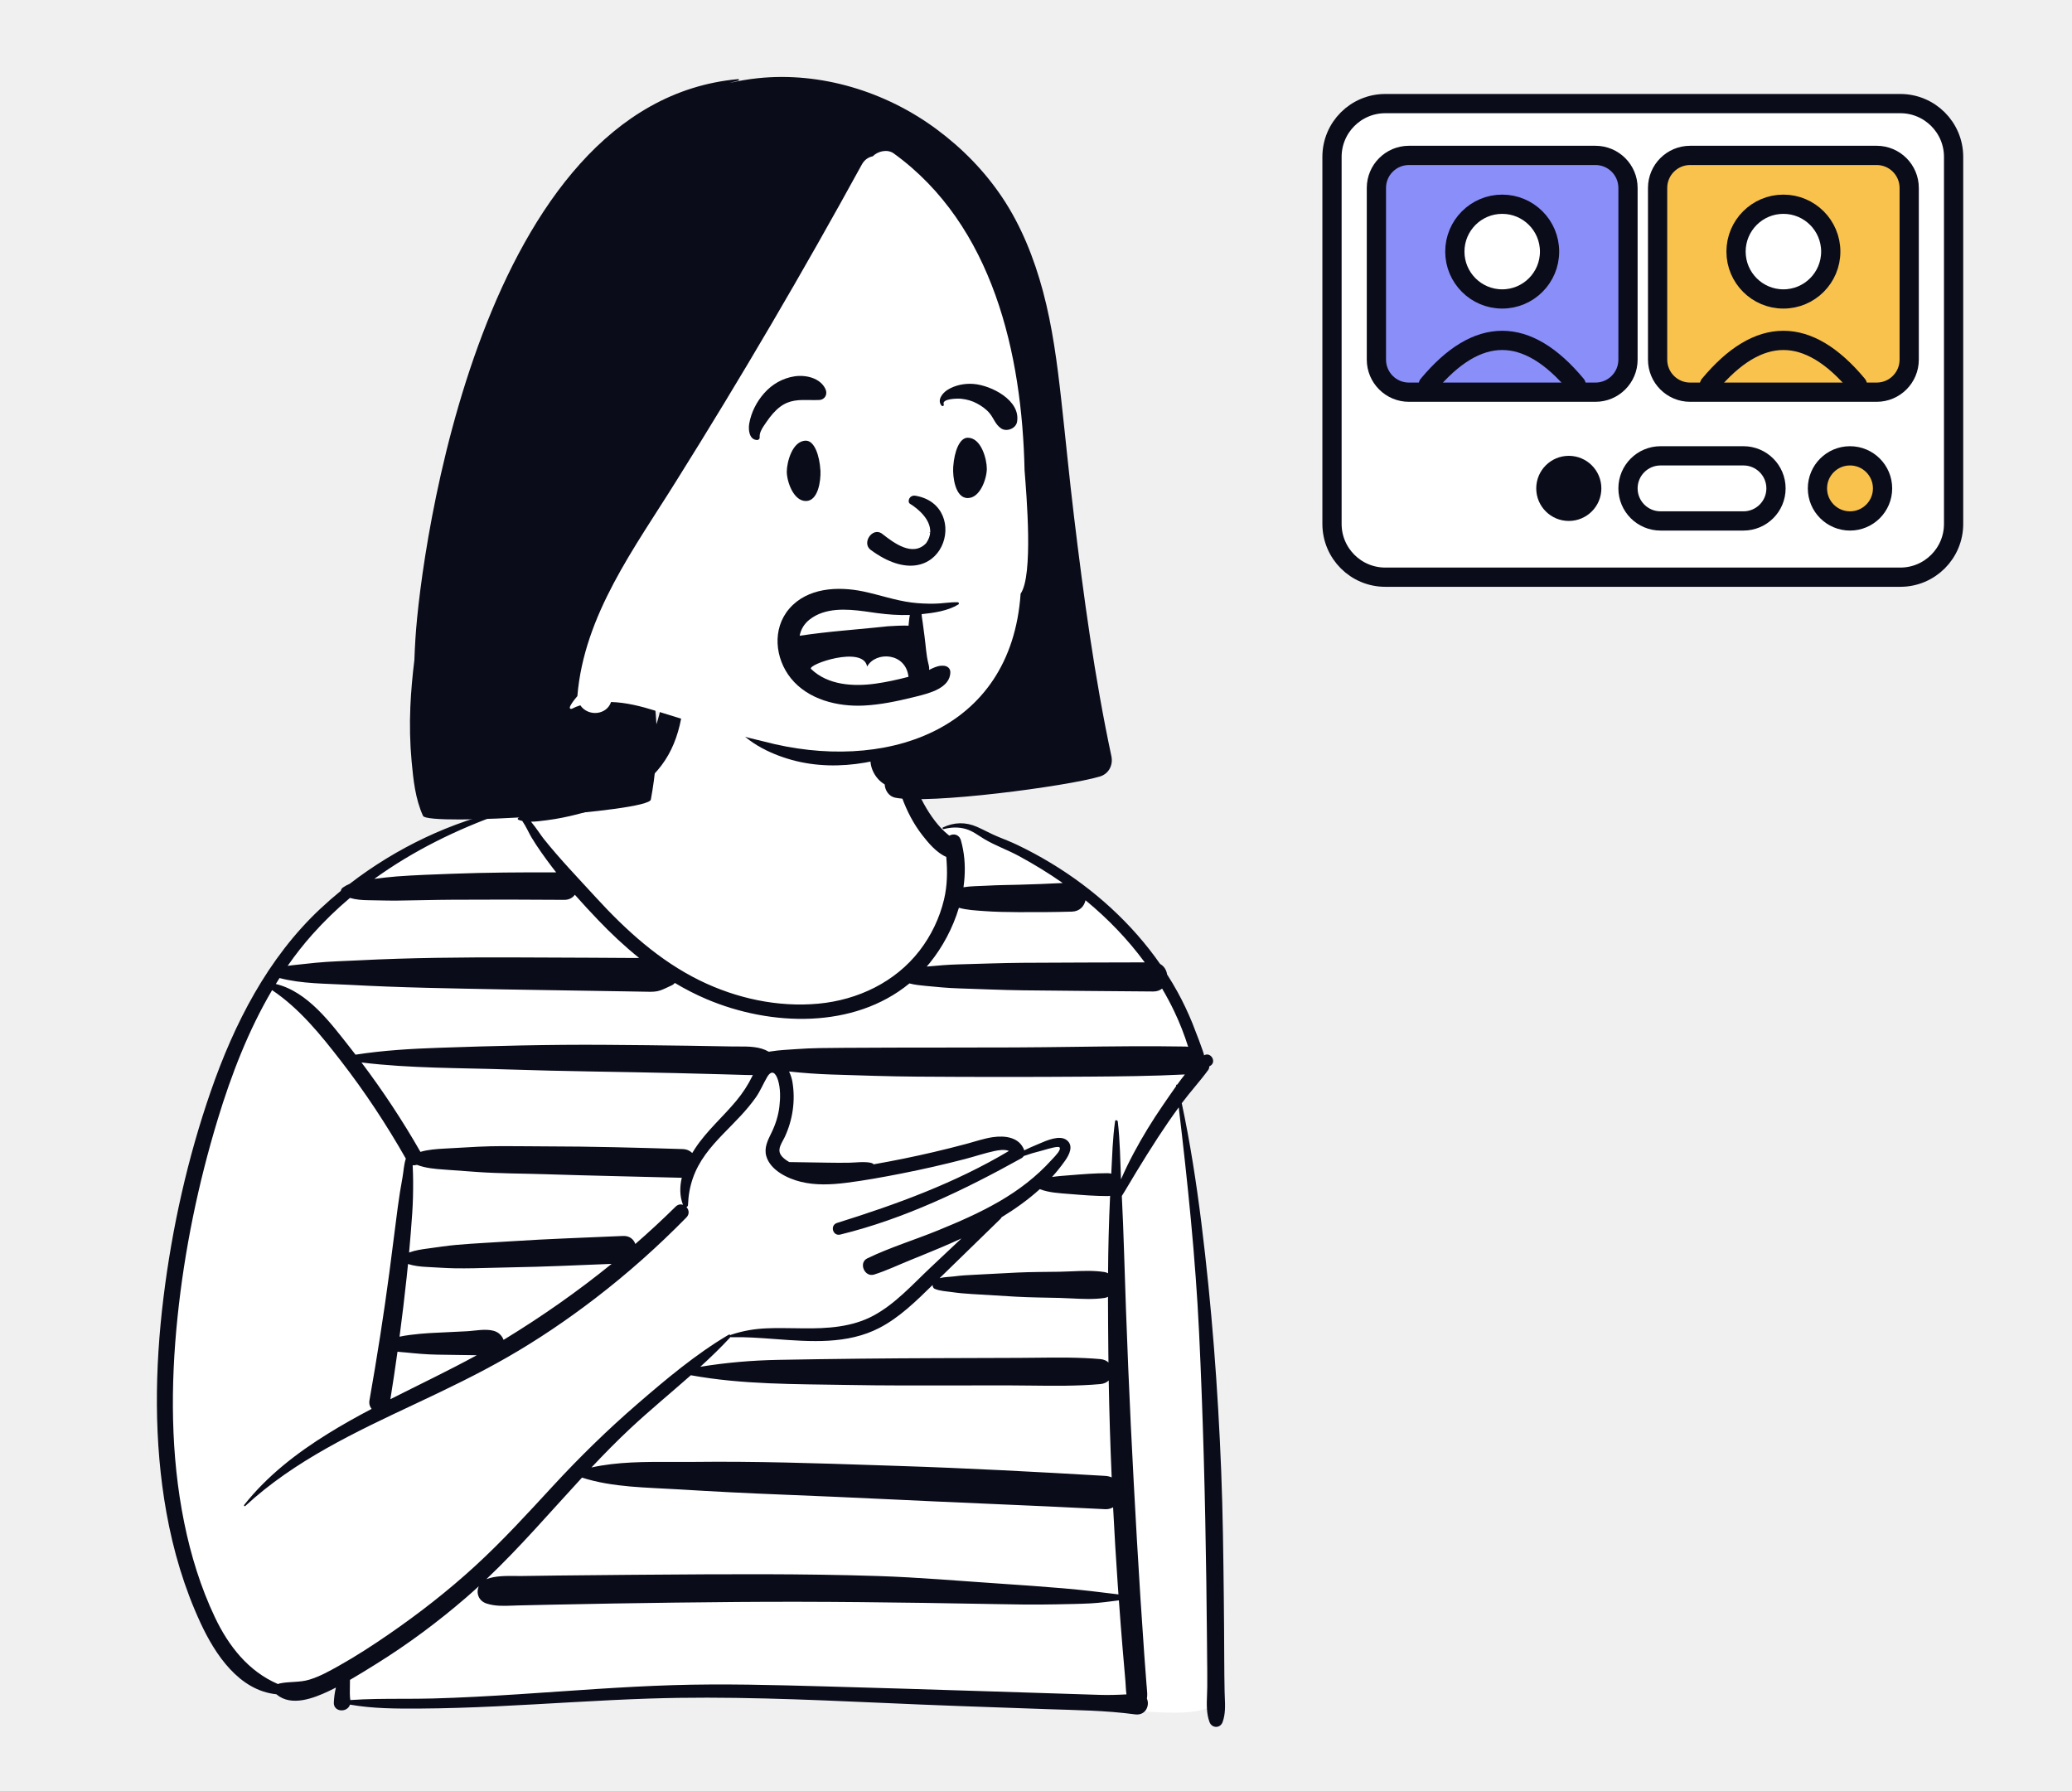
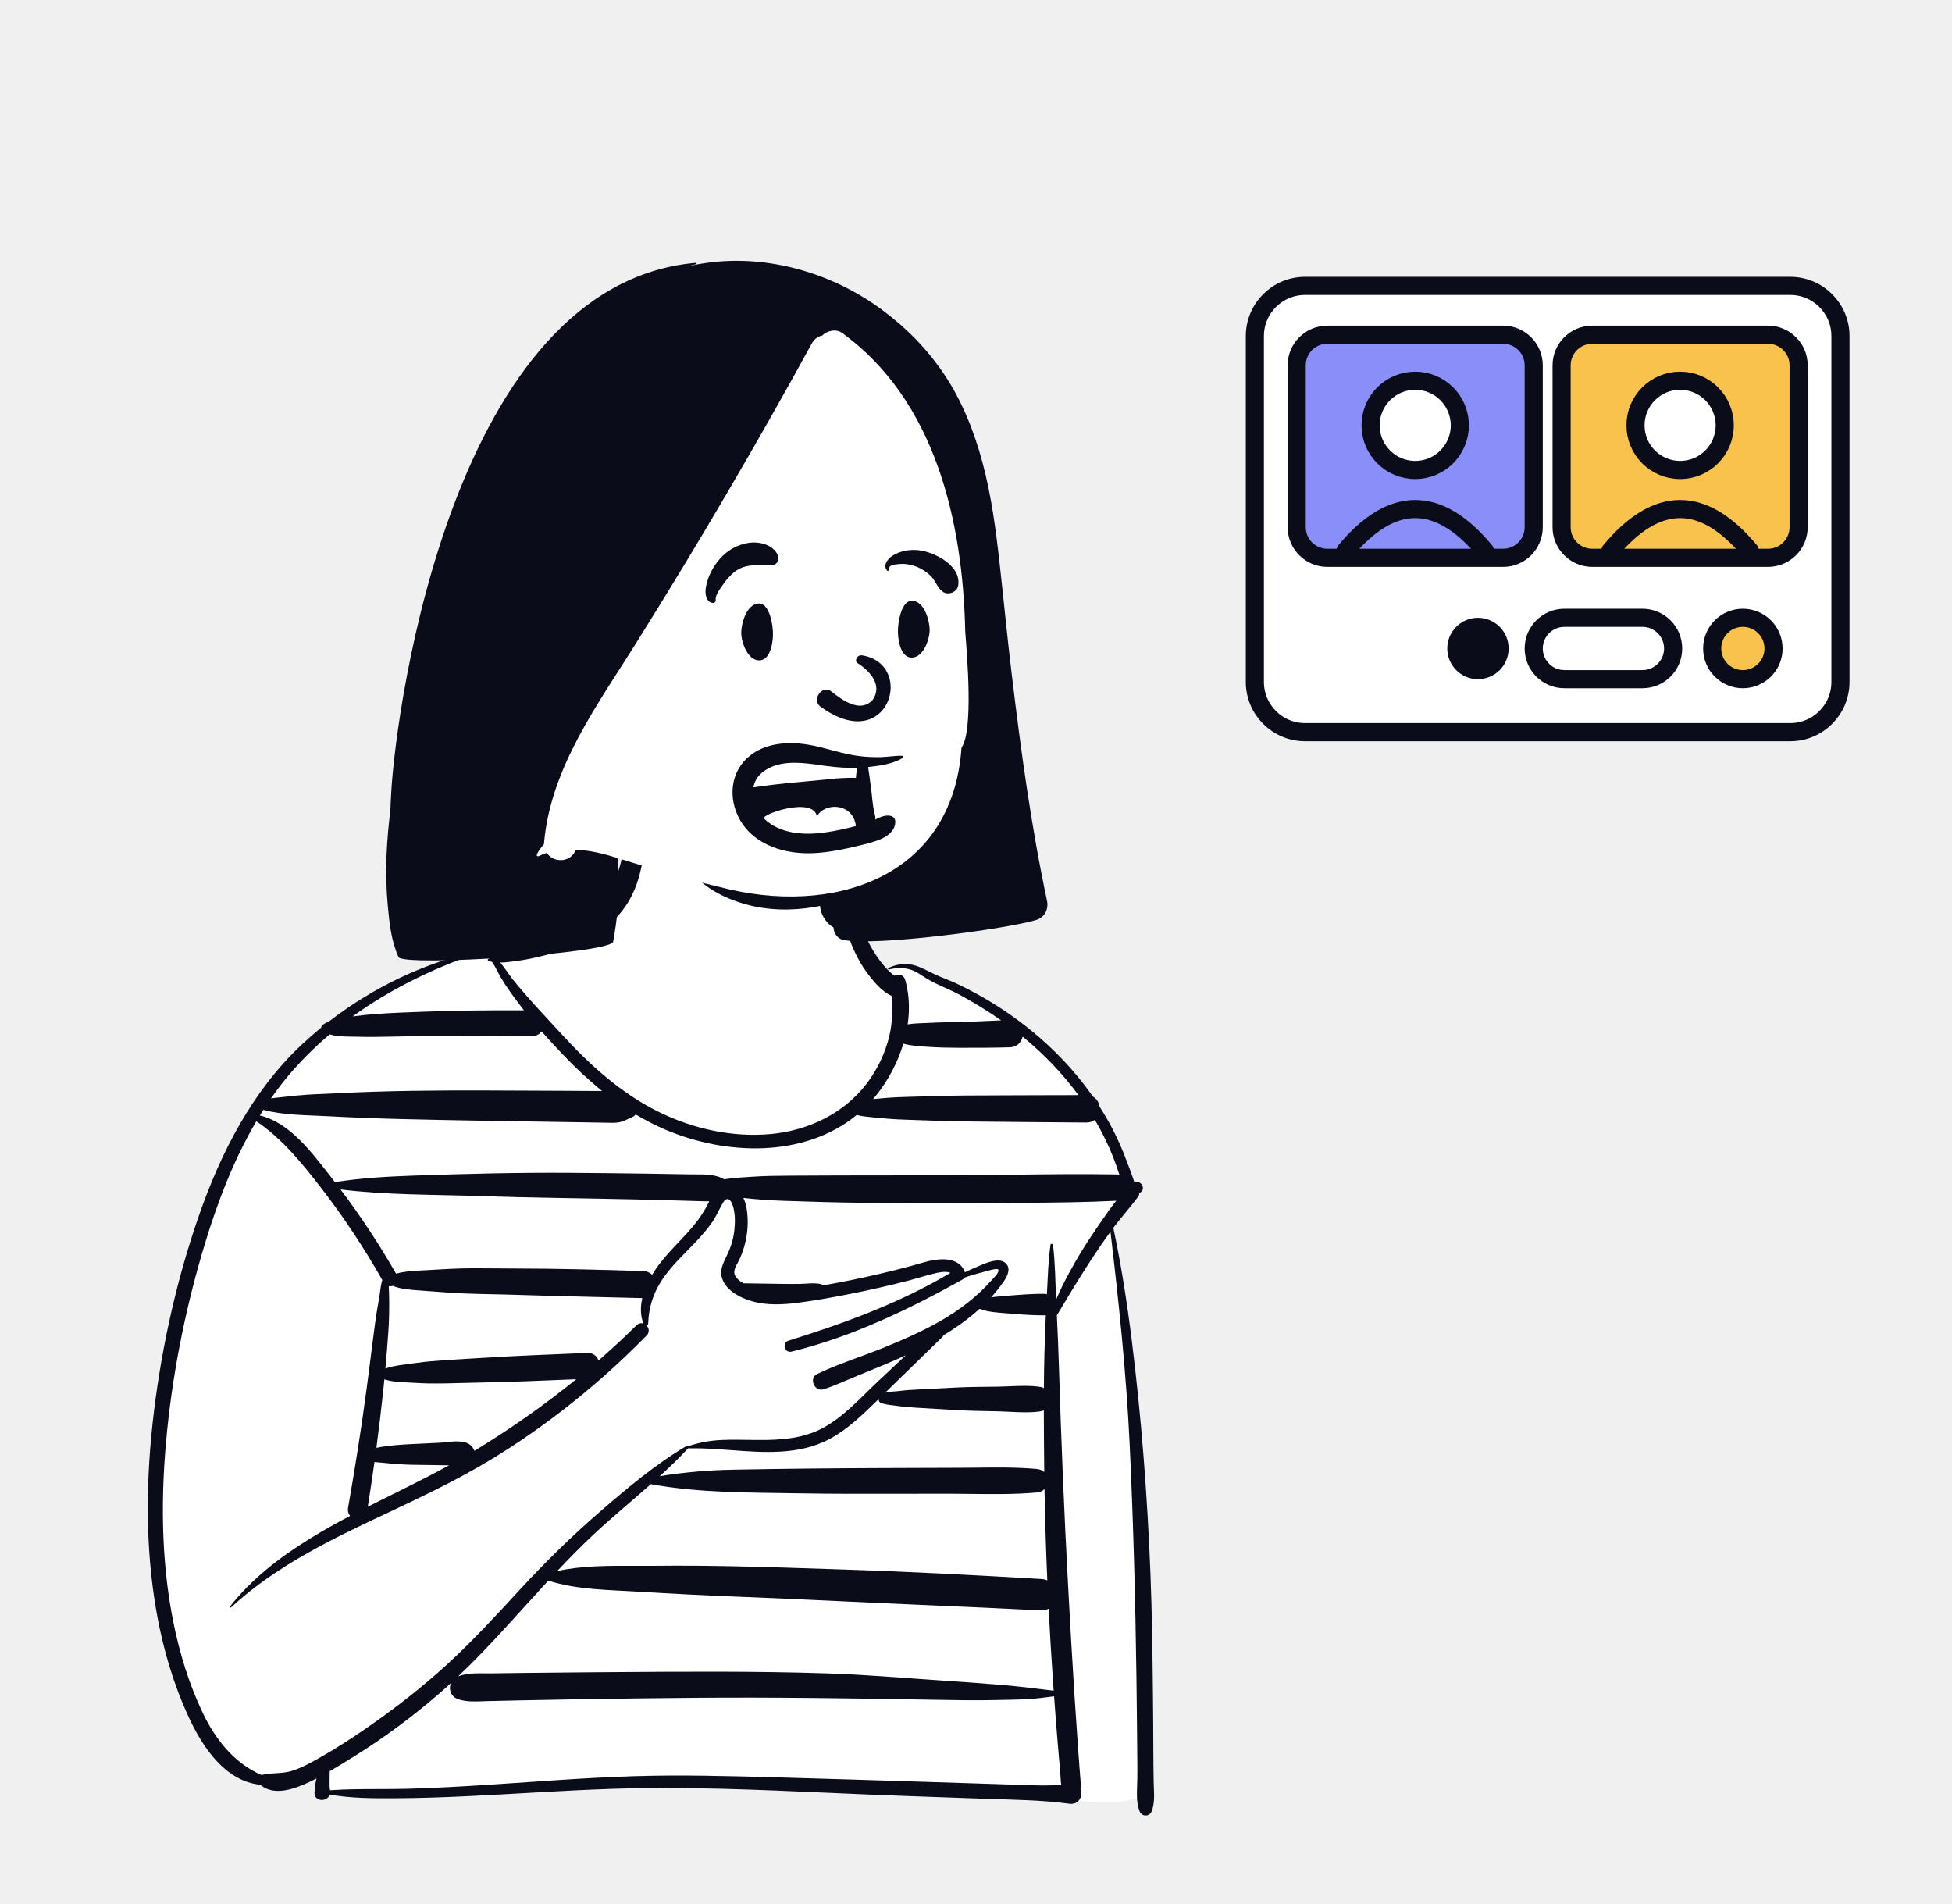
- <svg xmlns="http://www.w3.org/2000/svg" viewBox="-60 -10 1400 1210">
+ <svg xmlns="http://www.w3.org/2000/svg" viewBox="-60 -145 1400 1365">
  <g>
    <g transform="translate(0 459)">
      <path d="M700.283 450.342C693.597 429.797 701.561 406.067 696.356 383.919C694.572 375.159 691.181 342.612 687.777 323.581C685.873 312.935 697.266 309.629 699.016 305.38C711.338 267.21 621.451 177.413 615.964 174.105C607.742 169.353 600.467 165.263 592.433 160.408C568.997 152.176 540.894 129.274 519.647 143.984C482.835 89.186 497.398 21.671 477.423 13.647C457.448 5.622 398.46 -10.596 364.736 10.114C344.522 25.07 346.012 50.817 336.789 72.05C331.375 82.045 328.716 96.524 322.413 103.043C301 125.192 274.298 129.011 244.445 132.771C242.172 133.057 239.78 126.873 237.57 127.637C187.214 145.041 128.62 150.119 71.592 247.574C63.538 261.511 41.811 283.872 49.076 299.978C1.208 411.288 -45.892 661.824 85.453 724.304C89.651 726.989 118.133 712.589 122.774 712.722C130.51 712.945 115.687 731.728 122.774 728.381C174.803 732.329 461.09 722.145 570.828 732.329C646.292 731.764 694.088 744.995 711.513 731.764C704.547 714.931 704.87 696.899 707.072 679.102C723.109 667.168 703.284 583.066 704.962 558.439C719.974 540.443 708.021 472.95 700.283 450.342Z" transform="translate(49.42056 -49.41774)" fill="#FFFFFF" stroke="none" />
      <path d="M721.569 677.844C721.805 683.517 722.041 689.202 720.089 694.574C718.496 698.956 712.852 698.88 711.238 694.574C709.072 688.797 709.322 682.315 709.565 676.032C709.633 674.284 709.699 672.552 709.714 670.854C709.781 662.696 709.694 654.544 709.607 646.386C709.44 630.721 709.294 615.055 709.077 599.39C708.301 543.319 706.874 487.219 704.185 431.205C701.743 380.348 696.424 329.764 690.44 279.231C685.62 285.817 681.007 292.542 676.535 299.372C671.357 307.281 666.402 315.296 661.477 323.364C659.022 327.389 656.645 331.458 654.221 335.501C653.493 336.714 652.74 337.913 651.985 339.11C652.619 351.741 653.121 364.385 653.506 377.025C655.082 428.881 657.225 480.725 660.024 532.53C661.432 558.585 662.879 584.643 664.561 610.682C665.391 623.532 666.266 636.381 667.172 649.225C667.636 655.813 668.131 662.398 668.655 668.981C668.711 669.694 668.778 670.397 668.843 671.09C669.101 673.82 669.343 676.388 668.934 678.774C670.991 683.227 668.197 690.374 660.904 689.38C641.07 686.676 621.095 686.541 601.1 685.836C581.53 685.145 561.96 684.456 542.39 683.765C524.804 683.145 507.202 682.37 489.591 681.596C437.343 679.297 385.018 676.996 332.801 678.706C298.32 679.835 263.903 682.319 229.445 683.944C212.078 684.762 194.697 685.364 177.31 685.46C161.749 685.546 145.862 685.508 130.477 682.803C128.68 688.389 119.189 688.007 119.562 681.276C119.741 678.035 120.128 674.577 120.986 671.274C119.362 672.108 117.731 672.922 116.087 673.696C105.717 678.576 90.949 684.217 81.03 676.049C80.939 675.973 80.863 675.888 80.782 675.807C55.502 673.214 39.407 648.954 29.519 627.658C18.508 603.946 11.048 578.682 6.44 552.974C-2.142 505.096 -1.46 455.946 4.457 407.796C10.261 360.559 20.816 313.38 36.409 268.389C52.238 222.721 74.849 178.321 110.535 144.944C114.966 140.8 119.552 136.796 124.278 132.938C124.421 132.071 124.919 131.234 125.67 130.707C127.129 129.682 128.662 128.871 130.247 128.21C161.685 103.958 198.759 86.155 237.365 77.795C238.008 77.563 238.652 77.435 239.299 77.389C239.943 77.256 240.585 77.114 241.229 76.985C241.633 76.905 241.842 77.326 241.681 77.597C243.873 78.12 246.05 79.501 248.137 81.332C252.137 79.521 256.818 78.498 260.761 77.325C266.955 75.483 273.17 73.655 279.312 71.651C290.396 68.034 301.83 64.534 311.891 58.508C322.608 52.09 328.215 47.753 332.086 36.11C336.111 23.997 339.172 17.861 341.195 5.251C342.512 -2.952 356.653 -0.966 355.679 7.212C352.598 33.081 343.578 51.858 320.471 66.661C309.551 73.656 296.373 78.078 283.876 81.256C277.192 82.956 270.507 84.315 263.667 85.193C260.361 85.617 256.528 86.176 252.793 86.21C256.463 90.625 259.557 95.526 261.49 97.94C272.398 111.561 284.602 124.228 296.372 137.102C316.789 159.436 339.52 180.128 366.921 193.54C391.556 205.598 419.612 211.729 447.028 209.162C473.527 206.68 498.927 194.637 515.345 173.323C523.175 163.158 528.874 151.293 531.85 138.811C534.125 129.275 534.223 119.633 533.367 110.001C526.818 107.234 521.164 100.442 517.183 95.311C511.191 87.587 506.779 79.032 503.436 69.864C499.949 60.304 497.773 50.407 496.424 40.339C495.773 35.487 495.492 30.643 495.288 25.754C495.255 24.984 495.212 24.198 495.169 23.402C494.963 19.645 494.746 15.666 495.578 12.102C495.749 11.368 496.823 11.246 497.18 11.892C499.083 15.341 499.837 19.522 500.873 23.307C502.065 27.661 503.331 31.995 504.501 36.352C506.834 45.043 509.216 53.79 512.578 62.15C515.897 70.405 520.28 78.595 525.703 85.67C528.314 89.075 531.316 92.315 534.651 95.023C534.918 95.24 535.196 95.44 535.472 95.643C538.256 94.051 542.091 94.682 543.288 98.889C543.85 100.866 544.307 102.866 544.684 104.881C544.684 104.884 544.685 104.887 544.685 104.89C546.246 113.253 546.244 121.915 544.995 130.5C550.174 129.663 555.563 129.748 560.745 129.447C568.026 129.023 575.314 128.99 582.605 128.796C592.422 128.536 602.236 128.161 612.043 127.642C602.578 121.01 592.683 114.969 582.558 109.467C574.901 105.309 566.55 102.405 559.08 97.95C554.886 95.45 551.236 92.454 546.435 91.098C541.535 89.714 536.528 89.928 531.64 91.202C530.98 91.374 530.515 90.376 531.164 90.071C538.756 86.508 546.387 86.315 554.116 89.68C558.866 91.749 563.336 94.325 568.156 96.296C572.684 98.145 577.228 99.911 581.641 102.029C612.182 116.692 640.137 137.277 662.518 162.777C667.985 169.006 673.114 175.544 677.862 182.346C680.568 183.792 682.143 186.495 682.58 189.411C685.08 193.316 687.467 197.294 689.697 201.357C693.393 208.093 696.671 215.043 699.586 222.151C700.397 224.13 708.055 243.784 707.523 244.09C712.134 241.429 716.299 248.588 711.687 251.214C711.48 251.332 711.276 251.436 711.073 251.535C711.078 252.41 710.872 253.276 710.379 253.952C704.819 261.565 698.383 268.555 692.724 276.117C692.644 276.225 692.566 276.335 692.486 276.442C698.169 303.143 702.357 330.165 705.731 357.249C712.673 412.958 716.926 468.907 719.134 524.993C720.251 553.363 720.579 581.773 720.893 610.161C721.048 624.194 721.143 638.226 721.19 652.259C721.214 659.438 721.291 666.612 721.431 673.79C721.457 675.137 721.513 676.49 721.569 677.844ZM244.883 83.146C244.647 83.306 244.392 83.449 244.166 83.62C243.652 84.006 243.733 84.704 244.339 84.938C245.145 85.253 245.992 85.491 246.864 85.679C249.512 89.52 251.581 94.268 253.026 96.674C257.177 103.588 261.95 110.174 266.806 116.604C267.782 117.895 268.777 119.172 269.776 120.446C246.261 120.39 222.758 120.51 199.257 121.399C186.884 121.868 174.469 122.261 162.122 123.189C157.045 123.571 151.971 124.212 146.91 124.846C173.25 105.806 202.872 91.267 233.559 80.473C233.517 80.52 233.474 80.555 233.432 80.602C232.756 81.352 233.765 82.324 234.526 81.696C238.518 78.395 241.983 79.944 244.883 83.146ZM130.444 137.714C121.417 145.348 112.886 153.6 104.96 162.503C98.997 169.2 93.481 176.266 88.36 183.624C89.367 183.463 90.393 183.32 91.463 183.206C96.692 182.649 101.92 182.052 107.154 181.54C116.804 180.596 126.564 180.395 136.248 179.899C171.139 178.11 206.184 177.819 241.12 177.911C258.693 177.958 276.266 178.03 293.839 178.127C302.595 178.174 311.353 178.229 320.11 178.288C321.786 178.299 323.471 178.287 325.157 178.275L325.834 178.271C316.014 170.38 306.789 161.721 298.136 152.645C292.81 147.059 287.528 141.383 282.403 135.573C280.926 137.633 278.533 139.051 275.216 139.022C249.899 138.802 224.574 138.809 199.257 138.947C186.875 139.014 174.501 139.405 162.122 139.532C158.13 139.573 154.133 139.485 150.137 139.397L150.135 139.397C147.696 139.344 145.257 139.29 142.821 139.266C138.608 139.223 134.427 138.893 130.444 137.714ZM541.902 144.383C547.393 145.907 553.06 146.16 558.865 146.598C566.485 147.175 574.087 147.272 581.727 147.321C593.908 147.399 606.092 147.315 618.269 146.979C623.5 146.835 626.556 143.334 627.463 139.324C627.589 139.426 627.719 139.526 627.845 139.63C642.666 151.841 656.095 165.807 667.475 181.266C640.069 181.352 612.66 181.37 585.254 181.554C570.765 181.652 556.265 182.247 541.78 182.62C534.674 182.802 527.672 183.391 520.596 184.063C520.456 184.077 520.308 184.089 520.165 184.102C520.915 183.237 521.659 182.36 522.386 181.458C530.844 170.977 537.801 158.063 541.902 144.383ZM508.481 195.489C470.964 226.305 414.969 224.622 371.313 206.071C363.936 202.936 356.834 199.262 349.98 195.167C349.402 195.848 348.694 196.425 347.823 196.815C345.327 197.932 342.811 199.281 340.23 200.18C337.443 201.151 334.828 201.159 331.903 201.114C326.667 201.034 321.431 200.933 316.196 200.846C306.49 200.684 296.784 200.529 287.078 200.381C252.106 199.85 217.148 199.311 182.183 198.452C164.593 198.02 147.061 197.364 129.492 196.415C114.25 195.591 97.793 195.79 82.875 191.856C82.024 193.185 81.186 194.523 80.36 195.869C101.892 201.008 117.404 222.239 130.489 238.823C131.745 240.415 132.973 242.028 134.213 243.633C152.68 240.754 171.317 239.647 190.025 238.996C227.626 237.685 265.159 236.724 302.784 236.982C321.742 237.112 340.7 237.317 359.656 237.598C369.3 237.741 378.944 237.903 388.589 238.085C390.006 238.111 391.443 238.108 392.891 238.105C400.017 238.088 407.352 238.071 413.461 241.641C414.09 241.553 414.714 241.465 415.327 241.366C420.811 240.472 426.414 240.292 431.951 239.88C442.59 239.089 453.177 239.087 463.843 239.01C485.96 238.852 508.076 238.84 530.192 238.827C546.616 238.818 563.04 238.808 579.466 238.74C592.876 238.684 606.289 238.513 619.703 238.342C644.832 238.022 669.964 237.702 695.083 238.137C695.693 238.148 696.263 238.214 696.811 238.309C694.252 230.155 691.136 222.18 687.459 214.463C684.938 209.172 682.176 204.012 679.207 198.979C677.693 200.2 675.697 200.96 673.202 200.937C643.886 200.676 614.569 200.507 585.254 200.145C570.763 199.966 556.265 199.289 541.78 198.837C534.348 198.604 527.02 197.921 519.624 197.178C516.332 196.848 512.209 196.509 508.481 195.489ZM103.099 665.901C96.398 667.95 89.746 667.061 83.032 668.465C82.619 668.551 82.238 668.711 81.889 668.922C61.783 660.332 48.381 643.094 39.209 623.778C29.541 603.417 22.877 581.651 18.413 559.587C9.209 514.1 9.193 466.936 13.957 420.918C18.638 375.708 27.906 330.743 41.132 287.264C50.213 257.41 61.786 227.249 77.855 200.028C96.41 212.46 110.8 230.36 124.356 247.856C140.555 268.765 155.153 290.891 168.22 313.881C166.869 317.819 166.659 322.759 166.011 326.279C164.762 333.067 163.634 339.94 162.747 346.786C160.852 361.419 159.034 376.06 157.097 390.687C153.266 419.611 148.692 448.456 143.639 477.19C143.23 479.52 143.884 481.488 145.087 482.965C135.065 488.247 125.174 493.764 115.537 499.744C94.35 512.891 74.549 528.206 59.003 547.848C58.599 548.358 59.232 549.04 59.732 548.578C93.07 517.774 134.488 498.434 175.153 479.321C195.934 469.553 216.613 459.628 236.551 448.208C257.401 436.268 277.285 422.774 296.343 408.15C318.105 391.452 338.59 373.196 357.793 353.61C360.055 351.301 359.507 348.411 357.805 346.585C358.38 346.407 358.844 345.907 358.874 345.073C359.335 332.282 363.176 321.385 370.696 311.033C377.672 301.428 386.563 293.513 394.583 284.823C398.147 280.961 401.553 276.938 404.594 272.646C407.725 268.229 409.632 263.353 412.357 258.738C415.54 253.345 418.248 256.1 419.723 260.982C421.396 266.516 421.292 272.995 420.62 278.684C419.909 284.704 418.076 290.573 415.436 296.014C415.275 296.345 415.113 296.676 414.95 297.008C412.604 301.801 410.205 306.703 411.766 312.182C414.509 321.809 426.269 327.384 435.178 329.552C445.098 331.966 455.475 331.497 465.52 330.245C478.1 328.676 490.62 326.38 503.055 323.938C517.456 321.111 531.772 317.848 545.976 314.161C552.653 312.428 559.283 310.149 566.025 308.714C568.429 308.203 572.878 307.435 575.703 308.688C539.388 330.336 499.797 344.758 459.586 357.325C454.59 358.885 456.639 366.43 461.752 365.18C504.951 354.618 545.593 335.015 584.272 313.545C584.864 313.215 585.366 312.706 585.735 312.104C589.626 310.735 593.582 309.546 597.616 308.565C597.964 308.48 598.59 308.298 599.382 308.067C602.697 307.103 608.916 305.294 609.852 306.243C611.268 307.678 607.237 311.896 605.189 314.038C604.862 314.381 604.585 314.67 604.39 314.887C594.282 326.084 582.259 335.223 569.245 342.778C556.044 350.44 541.998 356.549 527.886 362.314C512.078 368.772 495.369 373.848 480.003 381.271C473.899 384.22 478.182 394.237 484.613 392.206C492.901 389.587 500.954 385.738 509.008 382.468C515.85 379.692 522.693 376.917 529.496 374.046C534.239 372.044 538.95 369.975 543.615 367.813C536.627 374.389 529.638 380.965 522.651 387.544C510.551 398.936 499.054 411.913 484.262 419.903C469.648 427.797 452.976 428.715 436.709 428.545C434.849 428.525 432.991 428.497 431.134 428.468C424.837 428.371 418.551 428.275 412.244 428.529C403.649 428.875 396.016 430.196 387.871 432.901C387.721 432.951 387.612 433.041 387.52 433.143C387.235 432.796 386.752 432.622 386.253 432.917C364.12 446.003 343.945 462.979 324.542 479.757C304.544 497.05 285.727 515.439 267.798 534.864C250.637 553.455 233.613 572.118 214.939 589.224C196.706 605.926 177.221 621.092 156.875 635.128C145.789 642.776 134.429 650.141 122.675 656.725C116.394 660.243 110.015 663.787 103.099 665.901ZM361.733 310.073C362.374 309.001 363.031 307.956 363.699 306.943C371.528 295.075 382.445 285.701 391.483 274.819C395.734 269.701 399.382 264.186 402.283 258.194C402.412 257.928 402.544 257.659 402.674 257.39C400.951 257.435 399.23 257.389 397.567 257.339C392.246 257.178 386.925 257.024 381.605 256.875C371.297 256.587 360.987 256.319 350.677 256.075C313.091 255.185 275.497 254.911 237.924 253.638C204.761 252.515 171.22 252.946 138.244 248.901C152.778 268.178 166.087 288.339 178.076 309.309C183.278 307.767 188.937 307.391 194.264 307.089C201.883 306.657 209.503 306.207 217.126 305.829C227.996 305.29 238.947 305.4 249.87 305.509C254.202 305.553 258.529 305.596 262.845 305.599C293.667 305.62 324.457 306.46 355.262 307.421C358.037 307.507 360.191 308.535 361.733 310.073ZM679.779 277.735C672.58 288.205 665.966 298.984 659.987 310.196C656.904 315.979 654.028 321.877 651.439 327.895C650.901 314.883 650.783 301.717 649.262 288.833C649.153 287.903 647.602 287.451 647.439 288.585C645.759 300.268 645.482 312.253 644.847 324.061C644.116 323.837 643.308 323.708 642.418 323.708C633.778 323.708 625.268 324.416 616.659 325.114C612.801 325.426 608.765 325.665 604.83 326.28C607.997 322.782 610.947 319.087 613.67 315.233C616.447 311.302 619.621 305.159 614.782 301.383C610.088 297.72 601.435 301.479 595.893 303.887C595.124 304.221 594.414 304.529 593.784 304.788C591.167 305.862 588.6 307.031 586.073 308.274C582.882 299.334 573.101 298.149 564.716 299.383C558.738 300.264 552.935 302.309 547.109 303.866C539.712 305.842 532.284 307.702 524.829 309.448C511.404 312.59 497.887 315.337 484.306 317.717C483.947 317.3 483.449 316.971 482.784 316.805C479.427 315.966 475.82 316.196 472.279 316.422C470.914 316.51 469.56 316.596 468.233 316.621C463.329 316.712 458.424 316.705 453.52 316.604C444.759 316.425 436.007 316.352 427.248 316.2C424.758 314.691 421.601 312.525 420.828 309.684C420.083 306.949 421.707 303.987 423.13 301.39C423.552 300.621 423.956 299.883 424.276 299.194C429.649 287.606 431.528 274.638 429.42 262.018C429.044 259.768 428.27 257.308 427.152 255.003C436.749 256.03 446.221 256.727 455.87 257.042C475.137 257.669 494.403 258.326 513.679 258.469C552.22 258.756 590.762 258.758 629.303 258.476C651.095 258.317 672.837 258.117 694.602 257.004C692.828 259.252 691.103 261.549 689.419 263.881C689.071 263.777 688.616 263.964 688.669 264.396C688.686 264.547 688.704 264.697 688.722 264.847C685.649 269.139 682.691 273.499 679.779 277.735ZM323.286 371.538C322.145 368.366 319.365 365.926 314.936 366.128C289.696 367.274 264.409 368.069 239.198 369.73C226.917 370.54 214.586 371.085 202.325 372.159C196.001 372.714 189.688 373.745 183.391 374.565C179.074 375.128 174.554 375.781 170.413 377.315C171.216 368.45 171.924 359.578 172.539 350.693C173.032 343.555 173.182 336.352 173.144 329.196C173.125 325.574 173.002 321.931 172.827 318.31C173.199 318.385 173.572 318.422 173.938 318.377C174.584 318.297 175.187 318.221 175.747 318.071C181.55 320.342 188.118 320.843 194.264 321.282C201.554 321.801 208.842 322.354 216.132 322.874C231.643 323.981 247.3 323.909 262.845 324.416C293.446 325.413 324.053 325.993 354.66 326.812C353.24 332.905 353.19 339.162 355.463 345.061C353.88 344.536 352.057 344.78 350.501 346.317C341.685 355.026 332.606 363.426 323.286 371.538ZM643.083 366.125C642.863 374.53 642.746 382.941 642.686 391.353C641.959 390.936 641.14 390.632 640.217 390.492C633.028 389.395 625.471 389.713 618.041 390.027C615.346 390.14 612.668 390.253 610.031 390.298C600.452 390.458 590.84 390.404 581.27 390.856C571.681 391.309 562.096 391.85 552.509 392.346C548.011 392.581 543.562 392.782 539.099 393.391C536.041 393.808 532.13 393.778 528.863 394.648C542.568 381.375 556.199 368.024 569.867 354.714C570.276 354.314 570.572 353.892 570.779 353.462C579.893 347.909 588.641 341.659 596.563 334.502C602.846 336.924 609.998 337.23 616.659 337.77C625.27 338.469 633.775 339.176 642.418 339.176C643.002 339.176 643.549 339.119 644.064 339.018C643.641 348.049 643.32 357.08 643.083 366.125ZM231.061 431.944C232.453 433.017 233.629 434.6 234.252 436.323C234.61 436.106 234.973 435.898 235.331 435.679C260.431 420.337 284.494 403.471 307.267 384.986C284.585 385.881 261.89 386.964 239.198 387.341C234.99 387.411 230.774 387.527 226.556 387.643L226.555 387.643C218.142 387.875 209.72 388.107 201.329 387.975C195.023 387.876 188.694 387.368 182.394 387.068C178.19 386.868 173.76 386.387 169.684 385.076C169.405 387.921 169.123 390.766 168.819 393.61C167.369 407.158 165.747 420.681 163.959 434.182C172.611 432.338 184.391 431.737 186.699 431.625C194.304 431.253 201.91 430.881 209.515 430.508C210.929 430.439 212.506 430.27 214.162 430.092C220.027 429.463 226.887 428.728 231.061 431.944ZM387.608 434.369C387.573 434.424 387.55 434.483 387.503 434.536C381.053 441.507 374.208 448.11 367.167 454.524C384.557 451.669 402.128 450.184 419.776 449.848C456.067 449.157 492.335 448.803 528.632 448.682C546.608 448.622 564.585 448.562 582.56 448.503C586.573 448.489 590.591 448.444 594.609 448.399C608.919 448.239 623.246 448.079 637.488 449.333C639.817 449.538 641.642 450.389 642.97 451.605C642.946 449.534 642.906 447.462 642.886 445.389C642.767 432.672 642.651 419.948 642.636 407.223C641.923 407.616 641.12 407.9 640.217 408.03C632.982 409.073 625.437 408.698 617.997 408.328C615.322 408.195 612.66 408.063 610.031 407.998C600.12 407.751 590.177 407.705 580.279 407.145C570.359 406.584 560.443 405.954 550.526 405.359C546.028 405.089 541.649 404.709 537.19 404.059C533.313 403.495 529.084 403.391 525.473 401.807C524.589 401.421 524.22 400.371 524.148 399.499C524.142 399.419 524.135 399.339 524.129 399.26C513.142 410.007 501.824 421.188 488.157 428.262C466.577 439.433 441.962 437.599 417.849 435.802C407.754 435.05 397.748 434.304 388.09 434.522C387.888 434.526 387.734 434.462 387.608 434.369ZM162.58 444.335C164.497 444.59 166.398 444.673 167.852 444.821C175.152 445.557 182.338 446.225 189.675 446.332C196.95 446.438 204.224 446.544 211.499 446.651C213.046 446.672 214.593 446.696 216.14 446.718C196.984 457.182 177.24 466.554 157.775 476.422C159.49 465.742 161.091 455.046 162.58 444.335ZM360.788 460.24C395.755 466.606 431.27 466.17 466.714 466.8C491.414 467.24 516.137 467.181 540.854 467.123L540.91 467.123C552.467 467.096 564.021 467.069 575.57 467.093C580.498 467.103 585.437 467.163 590.38 467.222C606.104 467.412 621.869 467.602 637.488 466.208C639.914 465.991 641.794 465.071 643.135 463.766C643.509 485.602 644.194 507.43 645.139 529.248C643.807 528.682 642.353 528.338 640.842 528.249C594.492 525.522 548.139 523.048 501.732 521.537C496.812 521.376 491.893 521.213 486.972 521.049L486.967 521.049L486.93 521.048C445.482 519.671 403.998 518.293 362.54 518.795C357.736 518.853 352.874 518.833 347.982 518.814C329.81 518.742 311.218 518.667 293.627 522.555C302.113 513.538 310.781 504.688 319.848 496.214C333.067 483.861 347.173 472.29 360.788 460.24ZM352.595 537.356C330.828 536.018 308.159 536.093 287.236 529.411C265.9 552.506 245.443 576.417 222.608 598.053C222.679 598.026 222.74 597.987 222.812 597.961C228.812 595.749 235.455 595.813 241.933 595.876L241.939 595.876C243.631 595.893 245.311 595.909 246.966 595.885C254.92 595.77 262.874 595.664 270.828 595.567C286.737 595.375 302.646 595.221 318.556 595.108C323.162 595.075 327.769 595.041 332.376 595.006L332.38 595.006C384.018 594.623 435.724 594.239 487.325 595.907C514.898 596.797 542.465 599.241 569.988 601.065C584.112 602.002 598.209 603.006 612.313 604.198C624.873 605.258 637.245 606.755 649.712 608.319C649.557 606.139 649.389 603.962 649.238 601.783C648.025 584.358 646.983 566.922 646.094 549.479C644.513 550.361 642.721 550.843 640.842 550.749C614.354 549.415 587.861 548.188 561.362 547.075C514.97 545.126 468.601 542.676 422.202 540.874C398.97 539.969 375.8 538.783 352.595 537.356ZM610.056 675.346C619.012 675.631 627.967 675.917 636.924 676.202C643.048 676.396 649.063 676.215 655.117 675.883C654.696 673.044 654.677 669.993 654.422 667.006C653.8 659.762 653.17 652.518 652.557 645.274C651.63 634.303 650.8 623.325 650.005 612.344C643.7 613.146 637.356 614.038 631.05 614.379C623.179 614.803 615.267 614.86 607.387 615.038C593.019 615.363 578.664 615.098 564.297 614.833L564.293 614.833C562.913 614.807 561.533 614.782 560.153 614.757C504.142 613.747 448.161 612.984 392.141 613.436C364.297 613.662 336.454 614.007 308.612 614.473C294.36 614.712 280.108 614.983 265.857 615.285C258.565 615.439 251.274 615.602 243.983 615.773C242.747 615.802 241.514 615.849 240.285 615.897C234.371 616.125 228.535 616.35 222.812 614.504C217.143 612.674 215.56 607.102 217.538 602.78C214.696 605.387 211.825 607.967 208.897 610.493C189.849 626.926 169.655 641.959 148.291 655.247C142.431 658.891 136.502 662.6 130.461 666.089C130.483 667.57 130.449 669.052 130.415 670.539C130.345 673.594 130.275 676.652 130.692 679.717C142.189 678.895 153.761 678.878 165.321 678.861C172.278 678.851 179.231 678.84 186.161 678.655C205.528 678.135 224.873 677.049 244.204 675.796C278.976 673.539 313.724 670.728 348.561 669.641C382.421 668.585 416.288 669.52 450.139 670.454L450.142 670.454L452.832 670.529C487.664 671.49 522.49 672.559 557.317 673.668C574.896 674.227 592.476 674.787 610.056 675.346Z" transform="translate(46.00039 -0.0002790558)" fill="#0A0C1A" fill-rule="evenodd" stroke="none" />
    </g>
  </g>
  <g transform="translate(225 0)">
    <g>
      <g>
        <path d="M473.939 458.959C462.529 405.399 455.21 351.149 448.66 296.829C445.49 270.519 442.96 244.14 440.029 217.81C437.29 193.279 434.099 168.669 427.699 144.789C421.75 122.599 413.049 100.629 400.229 81.47C388.21 63.509 373.099 48.119 355.75 35.269C321.469 9.879 277.629 -3.631 234.99 0.849C228.549 1.529 222.169 2.619 215.859 4.079C217.869 3.489 219.9 2.938 221.949 2.459C222.609 2.3 222.316 1.411 221.669 1.47C48.195 17.231 7.389 318.919 3.679 379.749C3.389 384.48 3.16 389.199 2.99 393.929C1.689 404.48 0.719 415.06 0.259 425.669C-0.26 437.909 -0.01 450.23 1.119 462.429C2.279 474.938 3.599 487.759 8.82 499.259C12.019 506.339 161.219 496.64 162.759 488.279C165.879 471.399 167.479 453.98 166.5 436.81C166.04 428.579 165.189 420.409 163.429 412.349C162.949 410.149 162.439 406.019 161.15 402.749C174.759 376.89 189.729 351.769 205.139 326.939C237.21 275.239 271.309 224.499 297.519 169.438C310.66 141.849 323.609 112.55 329.809 82.319L330.809 82.519C330.689 82.879 330.769 83.329 331.129 83.579C359.619 103.269 378.66 133.109 391 165.06C405.369 202.259 412.339 242.429 411.339 282.289C409.75 345.629 385.74 423.909 317.809 443.929C302.309 448.499 285.57 449.789 269.689 446.449C262.199 444.869 254.859 442.438 248.099 438.839C240.599 434.849 234.439 429.199 227.41 424.55C220.979 420.3 213.389 428.589 217.089 434.879C225.259 448.779 242.839 457.279 257.939 461.459C274.049 465.929 291.04 466.14 307.449 463.3C308.699 463.089 309.939 462.849 311.169 462.589C311.449 466.709 313.219 470.81 316.099 474.14C317.389 475.64 318.979 476.938 320.759 478.029C320.99 482.05 323.58 486.089 327.79 486.97C350.279 491.649 443.679 479.379 466.139 472.688C472.169 470.89 475.219 464.98 473.939 458.959" transform="translate(-7.999625 41.99998)" fill="#0A0C1A" stroke="none" />
        <path d="M307.277 215.815C305.593 137.234 286.014 50.24 218.899 1.68C214.624 -1.417 208.208 0.083 204.665 3.62C201.756 4.188 199.084 5.95 197.307 9.19C157.62 81.625 115.841 152.915 71.989 222.907C43.833 268.163 9.631 313.476 5.119 368.331C4.338 369.368 -2.911 377.552 1.313 376.956C3.188 375.975 5.097 375.169 7.105 374.573C12.467 382.39 24.918 381.161 27.878 372.338C38.14 372.633 48.296 375.255 58.073 378.297C82.054 385.803 106.427 393.223 130.901 398.96C211.527 420.358 298.161 393.133 304.603 299.135C313.257 286.942 308.575 232.599 307.277 215.815L307.277 215.815Z" transform="translate(100 92.00002)" fill="#FFFFFF" stroke="none" />
      </g>
    </g>
    <g transform="translate(159 186)">
      <g>
        <path d="M30.855 0.284C38.347 -0.855 48.268 1.309 51.761 8.927C53.317 12.321 51.474 16.074 47.551 16.262C45.297 16.37 43.098 16.333 40.943 16.297C34.037 16.181 27.588 16.072 21.245 20.771C17.664 23.425 14.653 27.099 12.126 30.764L11.17 32.159L10.378 33.308C8.662 35.83 7.038 38.571 7.291 41.614C7.366 42.515 6.445 43.37 5.57 43.334C0.116 43.11 -0.471 36.272 0.246 32.165C1.58 24.543 5.269 17.388 10.382 11.625C15.752 5.573 22.841 1.503 30.855 0.284ZM151.87 5.427C145.818 4.938 139.21 6.214 134.044 9.535C130.712 11.677 126.944 16.472 130.271 20.152C130.813 20.752 131.993 20.124 131.681 19.331C130.088 15.28 140.94 15.231 143.089 15.414L143.684 15.47C147.254 15.846 150.894 16.877 154.04 18.579C157.232 20.304 160.213 22.329 162.565 25.128C165.513 28.632 166.477 32.799 170.438 35.48C174.122 37.974 180.374 35.602 181.187 31.107C183.822 16.532 163.803 6.388 151.87 5.427ZM160.774 62.698L160.773 62.923C160.686 69.386 156.318 82.533 147.866 82.533C139.314 82.533 137.684 68.021 138.046 61.885L138.097 61.12C138.825 51.181 142.274 41.762 147.866 41.762C157.046 41.762 160.76 56.321 160.774 62.698ZM25.617 64.924L25.616 64.698C25.63 58.321 29.344 43.762 38.524 43.762C44.259 43.762 47.741 53.671 48.344 63.885L48.365 64.302C48.631 70.652 46.888 84.533 38.524 84.533C30.072 84.533 25.704 71.386 25.617 64.924ZM122.515 105.602C122.392 108.007 121.556 110.507 119.748 113.039C110.636 122.601 97.704 112.603 90.637 107.139C90.288 106.869 89.953 106.61 89.634 106.366C83.344 102.333 76.276 112.704 82.112 117.412C131.136 153.708 151.031 87.567 112.634 80.97C108.406 80.243 106.836 84.947 108.814 86.367C114.647 89.912 122.838 97.104 122.523 105.438C122.487 105.449 122.449 105.462 122.408 105.476L122.046 105.606L122.046 105.862C122.139 105.805 122.238 105.762 122.328 105.703L122.515 105.602ZM122.515 105.602L122.691 105.506L122.814 105.432C123.008 105.306 122.911 105.308 122.523 105.438C122.521 105.492 122.518 105.547 122.515 105.602ZM77.237 145.626C60.152 142.068 39.527 143.059 27.281 157.289C15.604 170.857 17.589 190.909 28.418 204.336C40.024 218.727 59.961 223.621 77.703 222.74C88.759 222.191 99.734 219.892 110.483 217.27L112.96 216.66L113.282 216.58C121.775 214.473 136.168 210.902 136.112 200.085C136.098 197.644 134.179 196.085 131.893 195.867C128.89 195.58 126.454 196.442 123.9 197.626L123.2 197.956L122.132 198.473L121.794 198.626C121.907 197.61 121.83 196.483 121.492 195.233L121.237 194.245C119.778 188.298 119.517 182.055 118.687 176.003C118.266 172.928 117.844 169.857 117.467 166.776C117.3 165.41 117.093 164.062 116.866 162.705C116.781 162.196 116.744 161.596 116.718 160.981C125.028 160.136 134.505 158.75 141.54 154.429C142.223 154.008 141.925 152.973 141.137 152.944C138.235 152.835 135.324 153.12 132.411 153.405C130.177 153.623 127.942 153.842 125.709 153.883C120.47 153.98 115.213 153.783 110.012 153.124C98.876 151.714 88.201 147.91 77.237 145.626ZM80.262 159.354L85.358 160.088L86.656 160.265C94.015 161.243 101.385 161.793 108.787 161.541C108.345 163.254 108.072 167.063 107.863 168.823C105.904 168.465 95.485 168.998 93.939 169.16L89.546 169.616L85.151 170.061C78.967 170.678 72.78 171.266 66.59 171.824L63.891 172.072C53.998 172.997 44.135 174.109 34.307 175.565C35.104 171.423 37.238 167.567 41.03 164.611C51.416 156.512 65.623 157.386 78.255 159.078L80.262 159.354ZM107.852 203.317C105.99 186.824 85.722 185.917 79.891 196.376C77.304 181.797 39.028 195.116 42.021 198.014C53.365 209 70.58 209.989 85.379 207.957C92.916 206.922 100.459 205.237 107.852 203.317Z" transform="translate(61.99985 58.00041)" fill="#0A0C1A" fill-rule="evenodd" stroke="none" />
      </g>
    </g>
    <g transform="translate(123 338)" />
    <g transform="translate(47 241)" />
  </g>
  <rect x="840" y="60" width="420" height="320" rx="36" fill="#FFFFFF" stroke="#0A0C1A" stroke-width="13" stroke-linejoin="round" stroke-linecap="round" />
  <rect x="870" y="95" width="170" height="160" rx="22" fill="#8A8EF9" stroke="#0A0C1A" stroke-width="13" stroke-linejoin="round" stroke-linecap="round" />
  <rect x="1060" y="95" width="170" height="160" rx="22" fill="#F9C24D" stroke="#0A0C1A" stroke-width="13" stroke-linejoin="round" stroke-linecap="round" />
  <circle cx="955" cy="160" r="32" fill="#FFFFFF" stroke="#0A0C1A" stroke-width="13" stroke-linejoin="round" stroke-linecap="round" />
  <path d="M905 250 Q955 190 1005 250" fill="none" stroke="#0A0C1A" stroke-width="13" stroke-linecap="round" stroke-linejoin="round" />
  <circle cx="1145" cy="160" r="32" fill="#FFFFFF" stroke="#0A0C1A" stroke-width="13" stroke-linejoin="round" stroke-linecap="round" />
  <path d="M1095 250 Q1145 190 1195 250" fill="none" stroke="#0A0C1A" stroke-width="13" stroke-linecap="round" stroke-linejoin="round" />
  <circle cx="1000" cy="320" r="22" fill="#0A0C1A" />
  <rect x="1040" y="298" width="100" height="44" rx="22" fill="#FFFFFF" stroke="#0A0C1A" stroke-width="13" stroke-linejoin="round" stroke-linecap="round" />
  <circle cx="1190" cy="320" r="22" fill="#F9C24D" stroke="#0A0C1A" stroke-width="13" stroke-linejoin="round" stroke-linecap="round" />
</svg>
